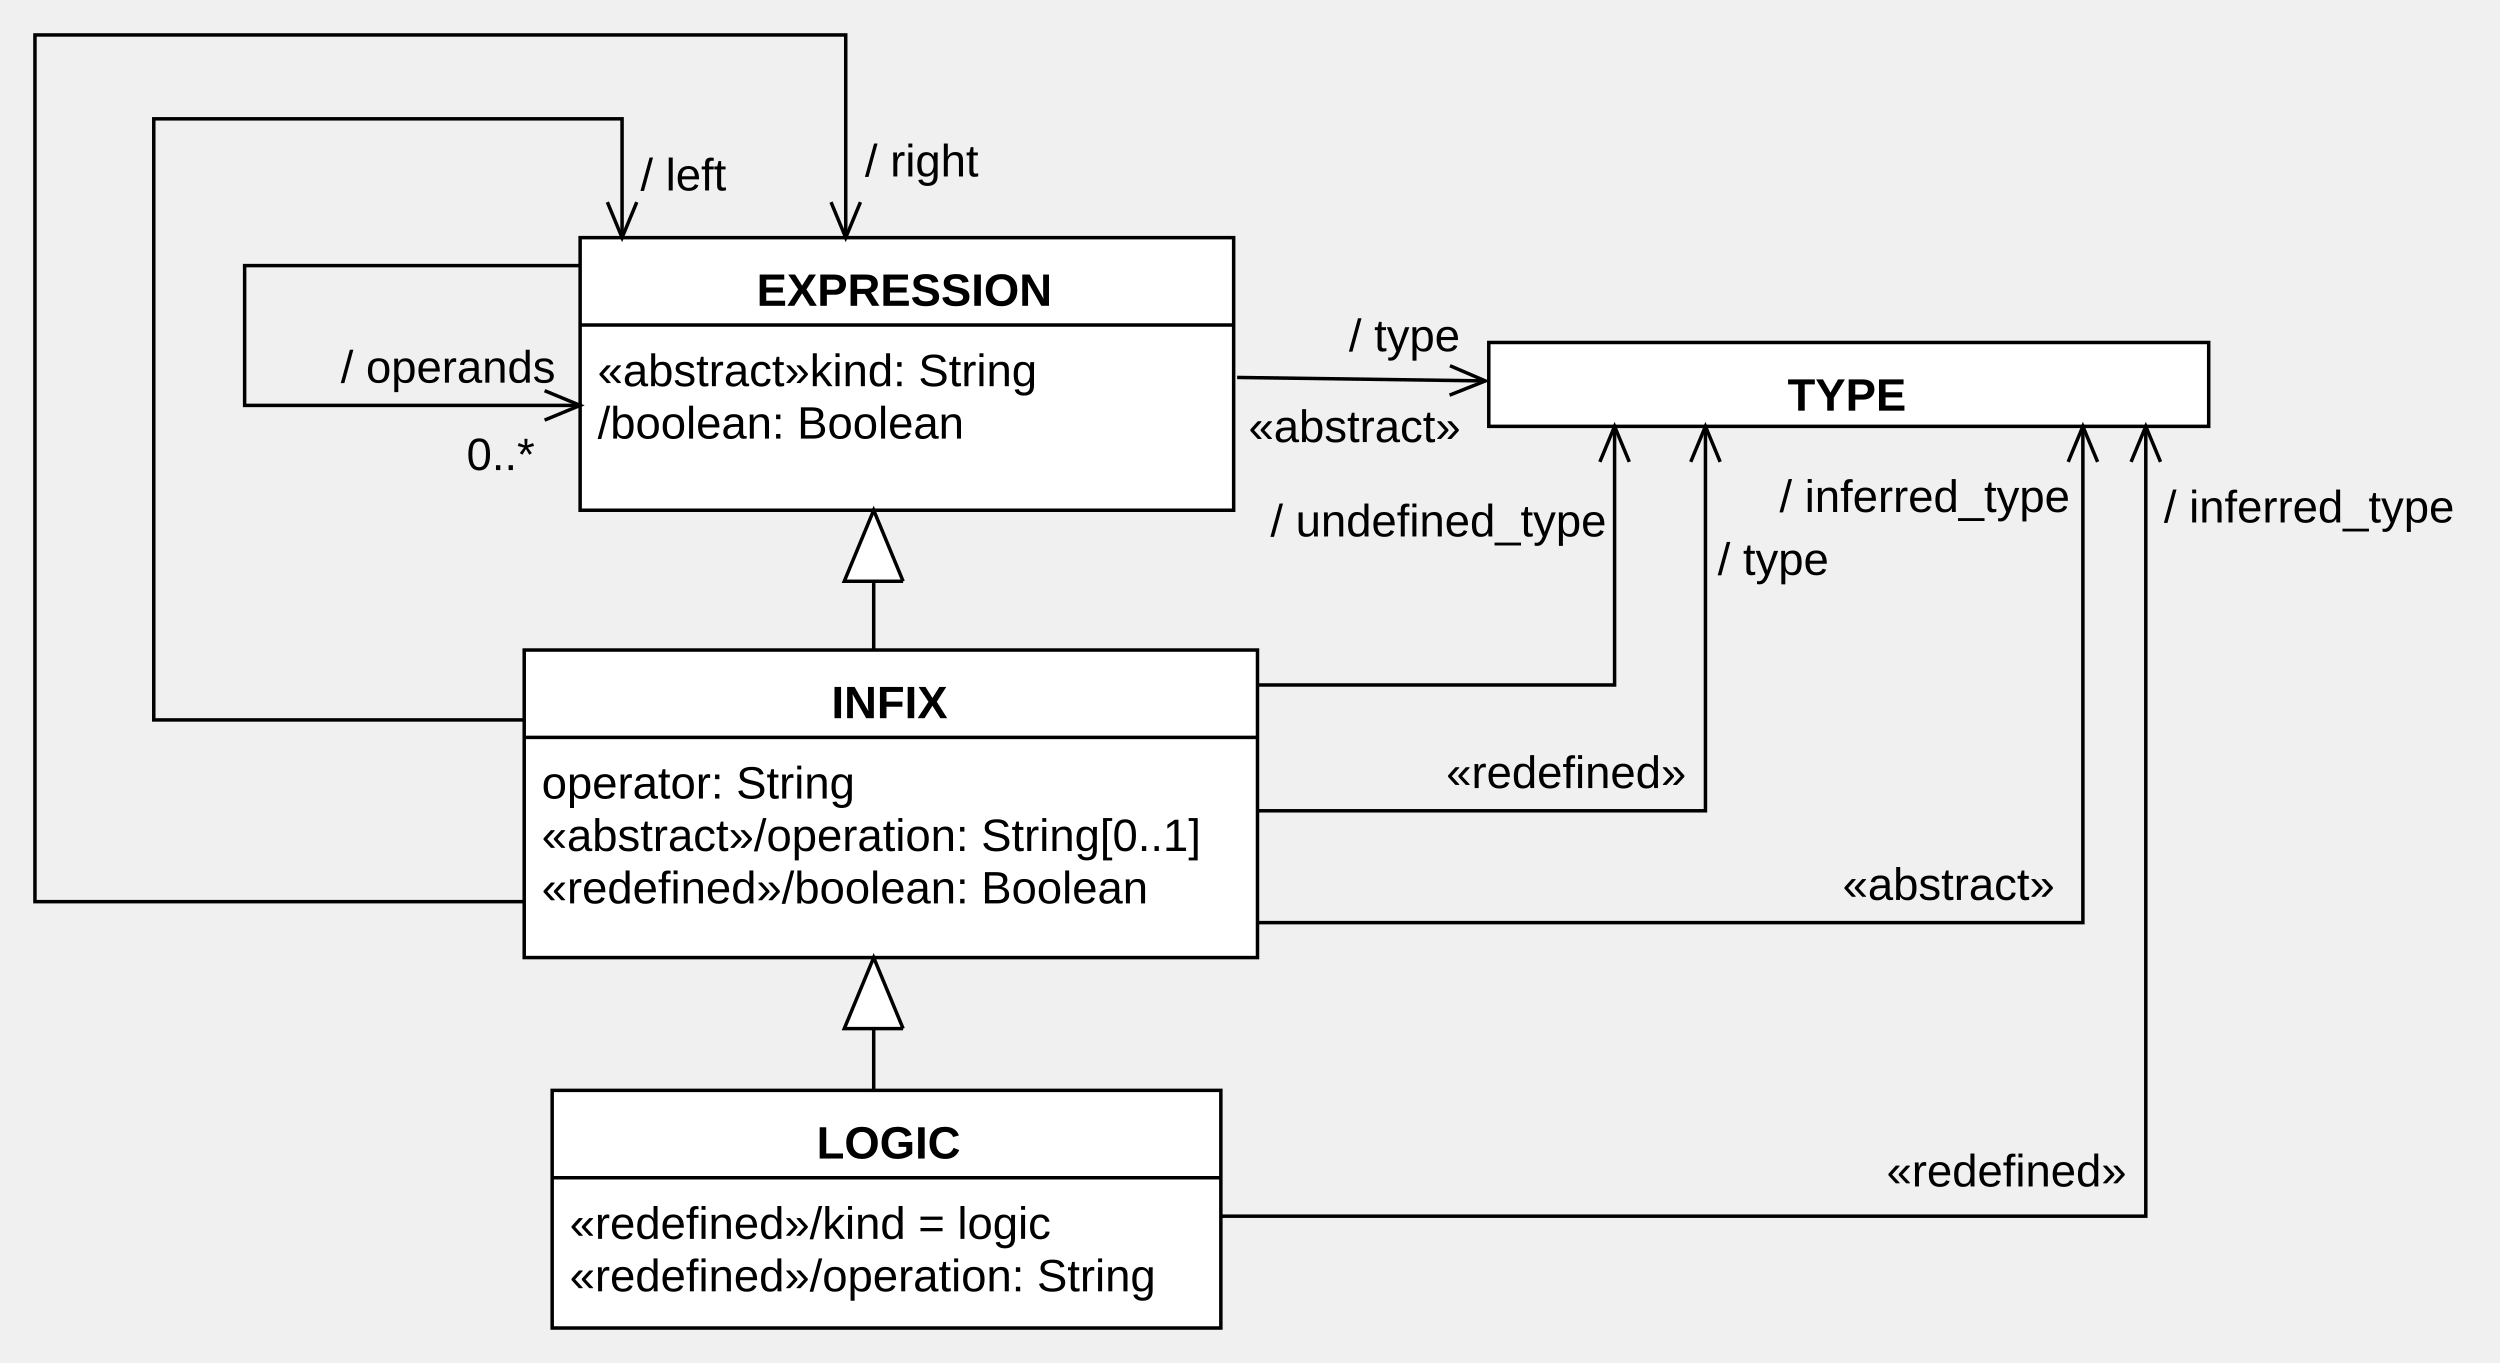
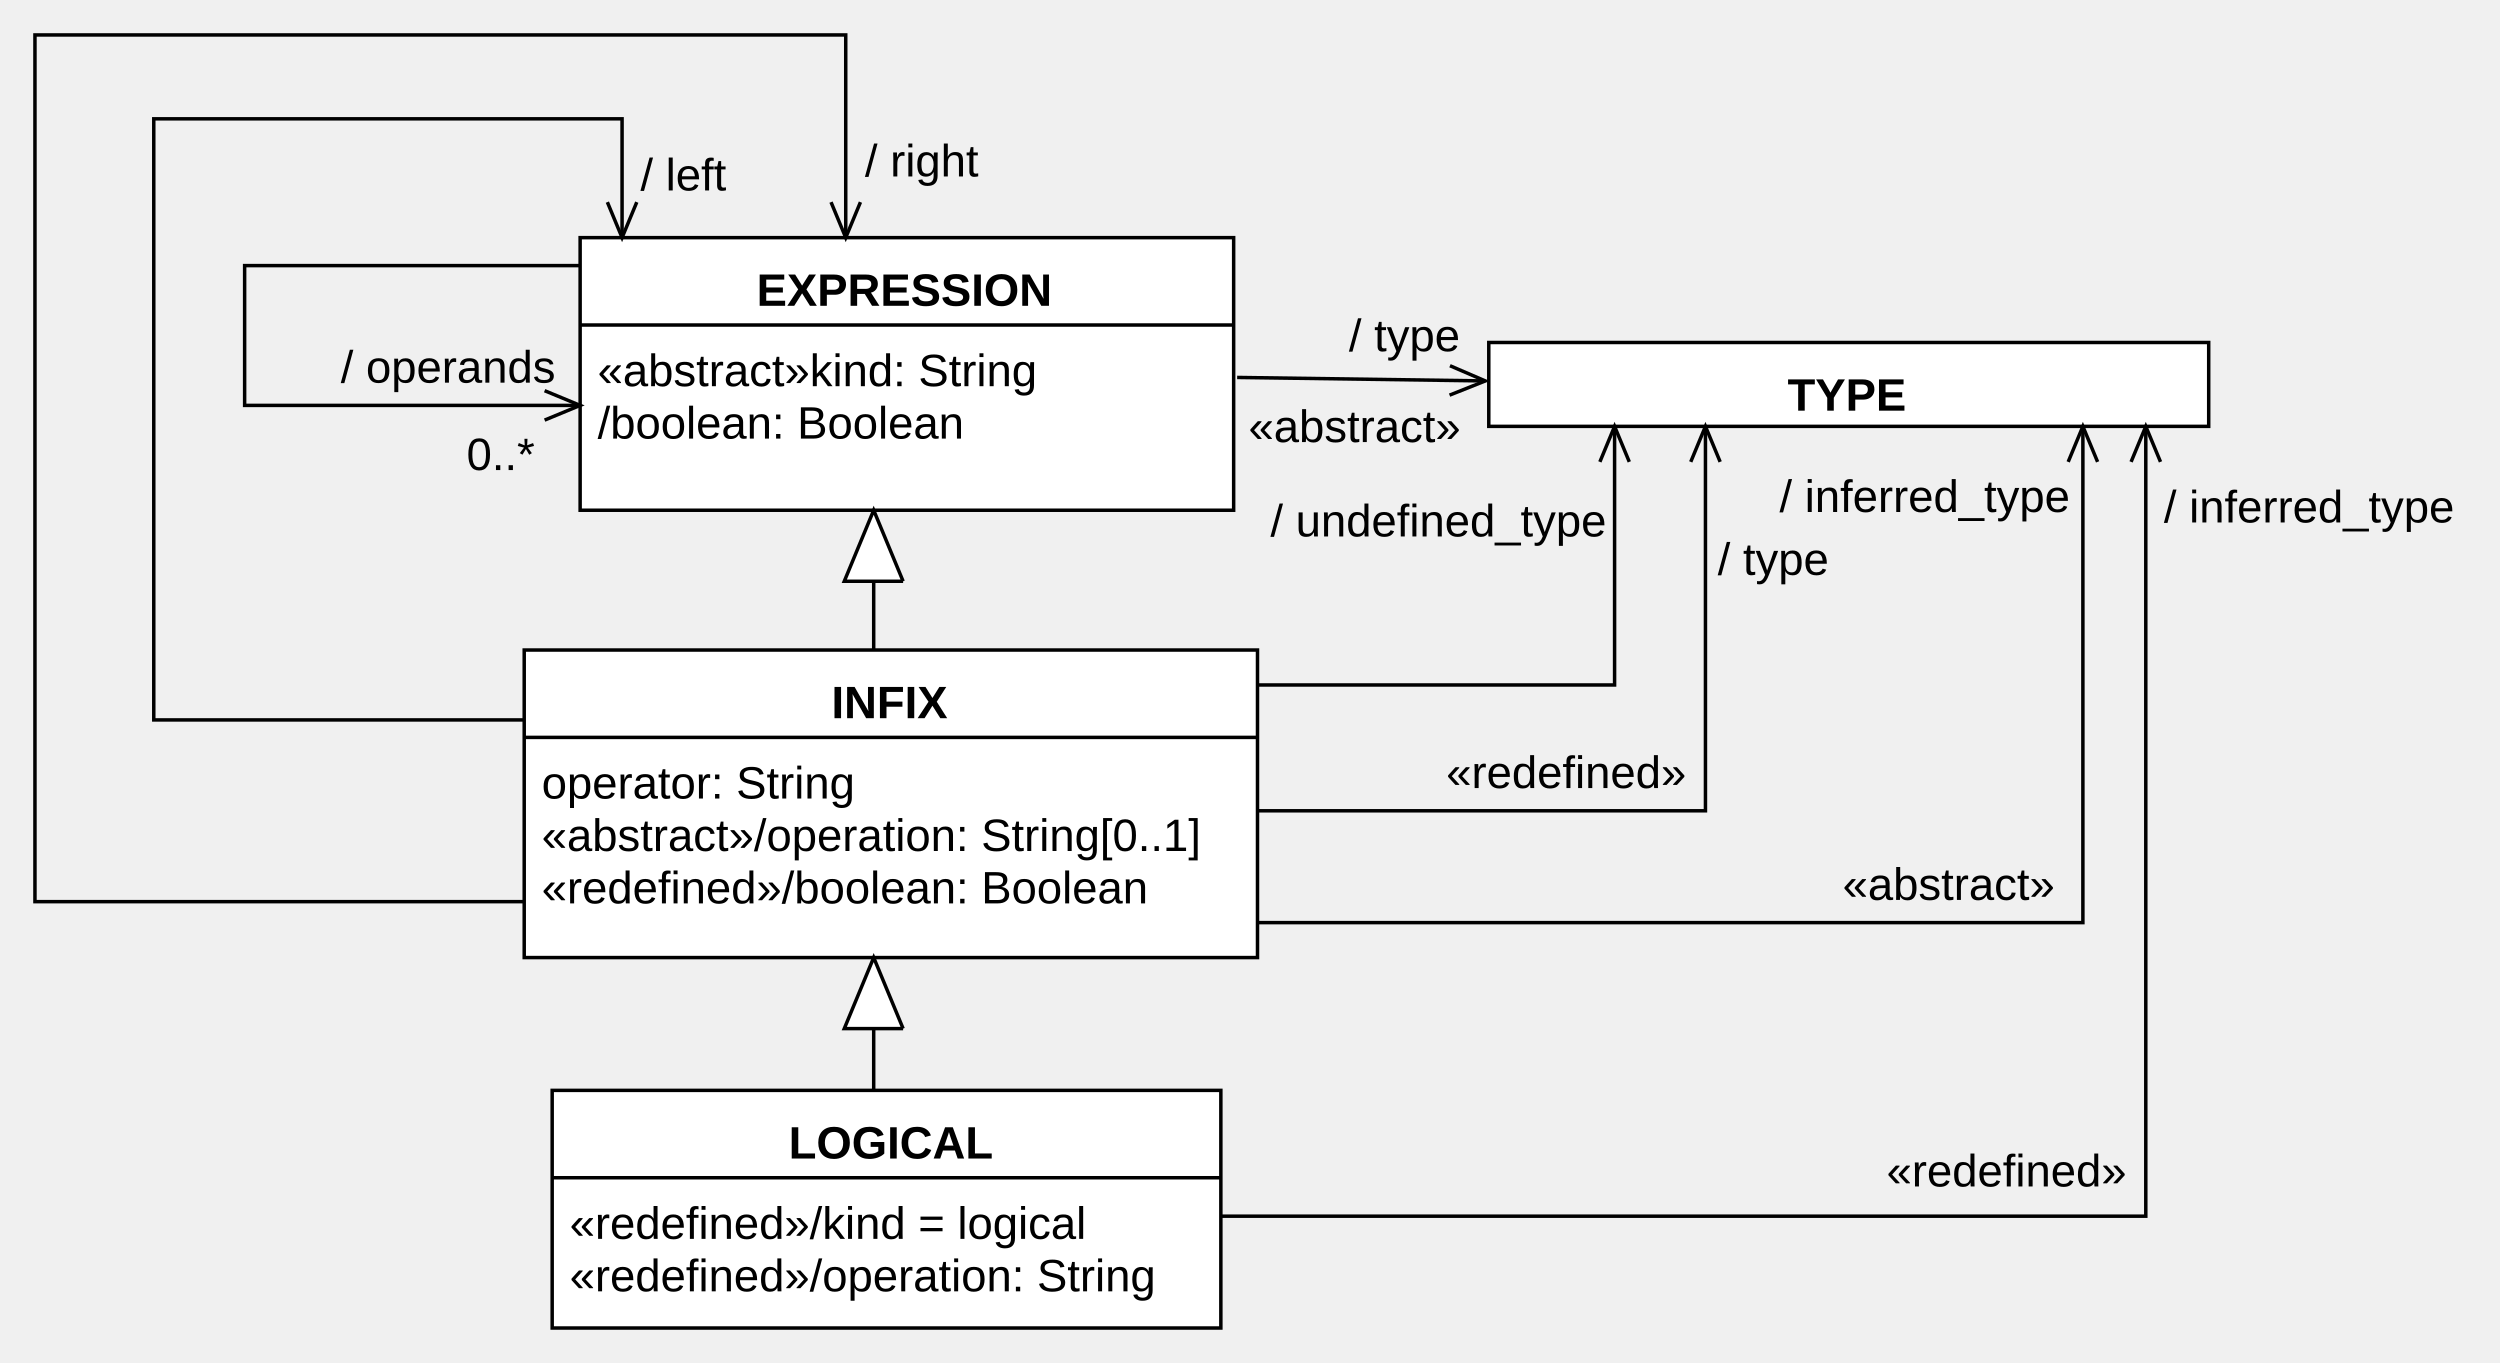
<svg xmlns="http://www.w3.org/2000/svg" version="1.1" width="715.353" height="390">
  <defs />
  <g>
    <g transform="translate(-38,-14) scale(1,1)">
      <rect fill="#ffffff" stroke="none" x="204" y="82" width="187" height="78" />
    </g>
    <g transform="translate(-38,-14) scale(1,1)">
      <path fill="none" stroke="#000000" d="M 204 82 L 391 82 L 391 160 L 204 160 L 204 82 Z Z" stroke-miterlimit="10" />
    </g>
    <g transform="translate(-38,-14) scale(1,1)">
      <path fill="none" stroke="#000000" d="M 204 107 L 391 107" stroke-miterlimit="10" />
    </g>
    <g transform="translate(-38,-14) scale(1,1)">
      <g>
        <path fill="none" stroke="none" />
        <text fill="#000000" stroke="none" font-family="Arial" font-size="13px" font-style="normal" font-weight="bold" text-decoration="none" x="254.5" y="101.5">EXPRESSION</text>
      </g>
    </g>
    <g transform="translate(-38,-14) scale(1,1)">
      <g>
        <path fill="none" stroke="none" />
        <text fill="#000000" stroke="none" font-family="Arial" font-size="13px" font-style="normal" font-weight="normal" text-decoration="none" x="209" y="124.5">«abstract»kind: String</text>
      </g>
    </g>
    <g transform="translate(-38,-14) scale(1,1)">
      <g>
        <path fill="none" stroke="none" />
        <text fill="#000000" stroke="none" font-family="Arial" font-size="13px" font-style="normal" font-weight="normal" text-decoration="none" x="209" y="139.5">/boolean: Boolean</text>
      </g>
    </g>
    <g transform="translate(-38,-14) scale(1,1)">
      <rect fill="#ffffff" stroke="none" x="464" y="112" width="206" height="24" />
    </g>
    <g transform="translate(-38,-14) scale(1,1)">
      <path fill="none" stroke="#000000" d="M 464 112 L 670 112 L 670 136 L 464 136 L 464 112 Z Z" stroke-miterlimit="10" />
    </g>
    <g transform="translate(-38,-14) scale(1,1)">
      <g>
        <path fill="none" stroke="none" />
        <text fill="#000000" stroke="none" font-family="Arial" font-size="13px" font-style="normal" font-weight="bold" text-decoration="none" x="549.5" y="131.5">TYPE</text>
      </g>
    </g>
    <g transform="translate(-38,-14) scale(1,1)">
      <path fill="none" stroke="#000000" d="M 392 122 L 463 123" stroke-miterlimit="10" />
    </g>
    <g transform="translate(-38,-14) scale(1,1)">
      <path fill="none" stroke="#000000" d="M 452.779 127.066 L 463 123 L 452.898 118.648" stroke-miterlimit="10" />
    </g>
    <g transform="translate(-38,-14) scale(1,1)">
      <g>
        <path fill="none" stroke="none" />
        <text fill="#000000" stroke="none" font-family="Arial" font-size="13px" font-style="normal" font-weight="normal" text-decoration="none" x="395.246" y="140.5">«abstract»</text>
      </g>
    </g>
    <g transform="translate(-38,-14) scale(1,1)">
      <g>
        <path fill="none" stroke="none" />
        <text fill="#000000" stroke="none" font-family="Arial" font-size="13px" font-style="normal" font-weight="normal" text-decoration="none" x="423.97" y="114.5">/ type</text>
      </g>
    </g>
    <g transform="translate(-38,-14) scale(1,1)">
      <path fill="none" stroke="#000000" d="M 204 90 L 108 90 L 108 130 L 204 130" stroke-miterlimit="10" />
    </g>
    <g transform="translate(-38,-14) scale(1,1)">
      <path fill="none" stroke="#000000" d="M 193.837 134.21 L 204 130 L 193.837 125.79" stroke-miterlimit="10" />
    </g>
    <g transform="translate(-38,-14) scale(1,1)">
      <g>
        <path fill="none" stroke="none" />
        <text fill="#000000" stroke="none" font-family="Arial" font-size="13px" font-style="normal" font-weight="normal" text-decoration="none" x="135.5" y="123.5">/ operands</text>
      </g>
    </g>
    <g transform="translate(-38,-14) scale(1,1)">
      <g>
        <path fill="none" stroke="none" />
        <text fill="#000000" stroke="none" font-family="Arial" font-size="13px" font-style="normal" font-weight="normal" text-decoration="none" x="171.5" y="148.5">0..*</text>
      </g>
    </g>
    <g transform="translate(-38,-14) scale(1,1)">
      <rect fill="#ffffff" stroke="none" x="188" y="200" width="209.821" height="88" />
    </g>
    <g transform="translate(-38,-14) scale(1,1)">
      <path fill="none" stroke="#000000" d="M 188 200 L 397.821 200 L 397.821 288 L 188 288 L 188 200 Z Z" stroke-miterlimit="10" />
    </g>
    <g transform="translate(-38,-14) scale(1,1)">
      <path fill="none" stroke="#000000" d="M 188 225 L 397.821 225" stroke-miterlimit="10" />
    </g>
    <g transform="translate(-38,-14) scale(1,1)">
      <g>
        <path fill="none" stroke="none" />
        <text fill="#000000" stroke="none" font-family="Arial" font-size="13px" font-style="normal" font-weight="bold" text-decoration="none" x="275.91" y="219.5">INFIX</text>
      </g>
    </g>
    <g transform="translate(-38,-14) scale(1,1)">
      <g>
        <path fill="none" stroke="none" />
        <text fill="#000000" stroke="none" font-family="Arial" font-size="13px" font-style="normal" font-weight="normal" text-decoration="none" x="193" y="242.5">operator: String</text>
      </g>
    </g>
    <g transform="translate(-38,-14) scale(1,1)">
      <g>
        <path fill="none" stroke="none" />
        <text fill="#000000" stroke="none" font-family="Arial" font-size="13px" font-style="normal" font-weight="normal" text-decoration="none" x="193" y="257.5">«abstract»/operation: String[0..1]</text>
      </g>
    </g>
    <g transform="translate(-38,-14) scale(1,1)">
      <g>
        <path fill="none" stroke="none" />
        <text fill="#000000" stroke="none" font-family="Arial" font-size="13px" font-style="normal" font-weight="normal" text-decoration="none" x="193" y="272.5">«redefined»/boolean: Boolean</text>
      </g>
    </g>
    <g transform="translate(-38,-14) scale(1,1)">
      <path fill="none" stroke="#000000" d="M 288 200 L 288 160" stroke-miterlimit="10" />
    </g>
    <g transform="translate(-38,-14) scale(1,1)">
      <path fill="#FFFFFF" stroke="none" d="M 296.419 180.325 L 288 160 L 279.581 180.325" />
    </g>
    <g transform="translate(-38,-14) scale(1,1)">
      <path fill="none" stroke="#000000" d="M 296.419 180.325 L 288 160 L 279.581 180.325 L 296.419 180.325" stroke-miterlimit="10" />
    </g>
    <g transform="translate(-38,-14) scale(1,1)">
      <path fill="none" stroke="#000000" d="M 387 362 L 652 362 L 652 136" stroke-miterlimit="10" />
    </g>
    <g transform="translate(-38,-14) scale(1,1)">
      <path fill="none" stroke="#000000" d="M 656.21 146.163 L 652 136 L 647.79 146.163" stroke-miterlimit="10" />
    </g>
    <g transform="translate(-38,-14) scale(1,1)">
      <g>
        <path fill="none" stroke="none" />
        <text fill="#000000" stroke="none" font-family="Arial" font-size="13px" font-style="normal" font-weight="normal" text-decoration="none" x="577.82" y="353.5">«redefined»</text>
      </g>
    </g>
    <g transform="translate(-38,-14) scale(1,1)">
      <g>
        <path fill="none" stroke="none" />
        <text fill="#000000" stroke="none" font-family="Arial" font-size="13px" font-style="normal" font-weight="normal" text-decoration="none" x="657.176" y="163.5">/ inferred_type</text>
      </g>
    </g>
    <g transform="translate(-38,-14) scale(1,1)">
      <path fill="none" stroke="#000000" d="M 188 220 L 82 220 L 82 48 L 216 48 L 216 82" stroke-miterlimit="10" />
    </g>
    <g transform="translate(-38,-14) scale(1,1)">
      <path fill="none" stroke="#000000" d="M 211.79 71.837 L 216 82 L 220.21 71.837" stroke-miterlimit="10" />
    </g>
    <g transform="translate(-38,-14) scale(1,1)">
      <g>
        <path fill="none" stroke="none" />
        <text fill="#000000" stroke="none" font-family="Arial" font-size="13px" font-style="normal" font-weight="normal" text-decoration="none" x="221.252" y="68.5">/ left</text>
      </g>
    </g>
    <g transform="translate(-38,-14) scale(1,1)">
      <path fill="none" stroke="#000000" d="M 188 272 L 48 272 L 48 24 L 280 24 L 280 82" stroke-miterlimit="10" />
    </g>
    <g transform="translate(-38,-14) scale(1,1)">
      <path fill="none" stroke="#000000" d="M 275.79 71.837 L 280 82 L 284.21 71.837" stroke-miterlimit="10" />
    </g>
    <g transform="translate(-38,-14) scale(1,1)">
      <g>
        <path fill="none" stroke="none" />
        <text fill="#000000" stroke="none" font-family="Arial" font-size="13px" font-style="normal" font-weight="normal" text-decoration="none" x="285.488" y="64.5">/ right</text>
      </g>
    </g>
    <g transform="translate(-38,-14) scale(1,1)">
      <rect fill="#ffffff" stroke="none" x="196" y="326" width="191.336" height="68" />
    </g>
    <g transform="translate(-38,-14) scale(1,1)">
      <path fill="none" stroke="#000000" d="M 196 326 L 387.336 326 L 387.336 394 L 196 394 L 196 326 Z Z" stroke-miterlimit="10" />
    </g>
    <g transform="translate(-38,-14) scale(1,1)">
      <path fill="none" stroke="#000000" d="M 196 351 L 387.336 351" stroke-miterlimit="10" />
    </g>
    <g transform="translate(-38,-14) scale(1,1)">
      <g>
        <path fill="none" stroke="none" />
-         <text fill="#000000" stroke="none" font-family="Arial" font-size="13px" font-style="normal" font-weight="bold" text-decoration="none" x="271.668" y="345.5">LOGIC</text>
-       </g>
-     </g>
-     <g transform="translate(-38,-14) scale(1,1)">
-       <g>
-         <path fill="none" stroke="none" />
-         <text fill="#000000" stroke="none" font-family="Arial" font-size="13px" font-style="normal" font-weight="normal" text-decoration="none" x="201" y="368.5">«redefined»/kind = logic</text>
+         <text fill="#000000" stroke="none" font-family="Arial" font-size="13px" font-style="normal" font-weight="bold" text-decoration="none" x="263.668" y="345.5">LOGICAL</text>
+       </g>
+     </g>
+     <g transform="translate(-38,-14) scale(1,1)">
+       <g>
+         <path fill="none" stroke="none" />
+         <text fill="#000000" stroke="none" font-family="Arial" font-size="13px" font-style="normal" font-weight="normal" text-decoration="none" x="201" y="368.5">«redefined»/kind = logical</text>
      </g>
    </g>
    <g transform="translate(-38,-14) scale(1,1)">
      <g>
        <path fill="none" stroke="none" />
        <text fill="#000000" stroke="none" font-family="Arial" font-size="13px" font-style="normal" font-weight="normal" text-decoration="none" x="201" y="383.5">«redefined»/operation: String</text>
      </g>
    </g>
    <g transform="translate(-38,-14) scale(1,1)">
      <path fill="none" stroke="#000000" d="M 398 210 L 500 210 L 500 136" stroke-miterlimit="10" />
    </g>
    <g transform="translate(-38,-14) scale(1,1)">
      <path fill="none" stroke="#000000" d="M 504.21 146.163 L 500 136 L 495.79 146.163" stroke-miterlimit="10" />
    </g>
    <g transform="translate(-38,-14) scale(1,1)">
      <g>
        <path fill="none" stroke="none" />
        <text fill="#000000" stroke="none" font-family="Arial" font-size="13px" font-style="normal" font-weight="normal" text-decoration="none" x="401.516" y="167.5">/ undefined_type</text>
      </g>
    </g>
    <g transform="translate(-38,-14) scale(1,1)">
      <path fill="none" stroke="#000000" d="M 288 326 L 288 288" stroke-miterlimit="10" />
    </g>
    <g transform="translate(-38,-14) scale(1,1)">
      <path fill="#FFFFFF" stroke="none" d="M 296.419 308.325 L 288 288 L 279.581 308.325" />
    </g>
    <g transform="translate(-38,-14) scale(1,1)">
      <path fill="none" stroke="#000000" d="M 296.419 308.325 L 288 288 L 279.581 308.325 L 296.419 308.325" stroke-miterlimit="10" />
    </g>
    <g transform="translate(-38,-14) scale(1,1)">
      <path fill="none" stroke="#000000" d="M 398 246 L 526 246 L 526 136" stroke-miterlimit="10" />
    </g>
    <g transform="translate(-38,-14) scale(1,1)">
      <path fill="none" stroke="#000000" d="M 530.21 146.163 L 526 136 L 521.79 146.163" stroke-miterlimit="10" />
    </g>
    <g transform="translate(-38,-14) scale(1,1)">
      <g>
        <path fill="none" stroke="none" />
        <text fill="#000000" stroke="none" font-family="Arial" font-size="13px" font-style="normal" font-weight="normal" text-decoration="none" x="451.82" y="239.5">«redefined»</text>
      </g>
    </g>
    <g transform="translate(-38,-14) scale(1,1)">
      <g>
        <path fill="none" stroke="none" />
        <text fill="#000000" stroke="none" font-family="Arial" font-size="13px" font-style="normal" font-weight="normal" text-decoration="none" x="529.5" y="178.5">/ type</text>
      </g>
    </g>
    <g transform="translate(-38,-14) scale(1,1)">
      <path fill="none" stroke="#000000" d="M 398 278 L 634 278 L 634 136" stroke-miterlimit="10" />
    </g>
    <g transform="translate(-38,-14) scale(1,1)">
      <path fill="none" stroke="#000000" d="M 638.21 146.163 L 634 136 L 629.79 146.163" stroke-miterlimit="10" />
    </g>
    <g transform="translate(-38,-14) scale(1,1)">
      <g>
        <path fill="none" stroke="none" />
        <text fill="#000000" stroke="none" font-family="Arial" font-size="13px" font-style="normal" font-weight="normal" text-decoration="none" x="565.246" y="271.5">«abstract»</text>
      </g>
    </g>
    <g transform="translate(-38,-14) scale(1,1)">
      <g>
        <path fill="none" stroke="none" />
        <text fill="#000000" stroke="none" font-family="Arial" font-size="13px" font-style="normal" font-weight="normal" text-decoration="none" x="547.176" y="160.5">/ inferred_type</text>
      </g>
    </g>
  </g>
</svg>
